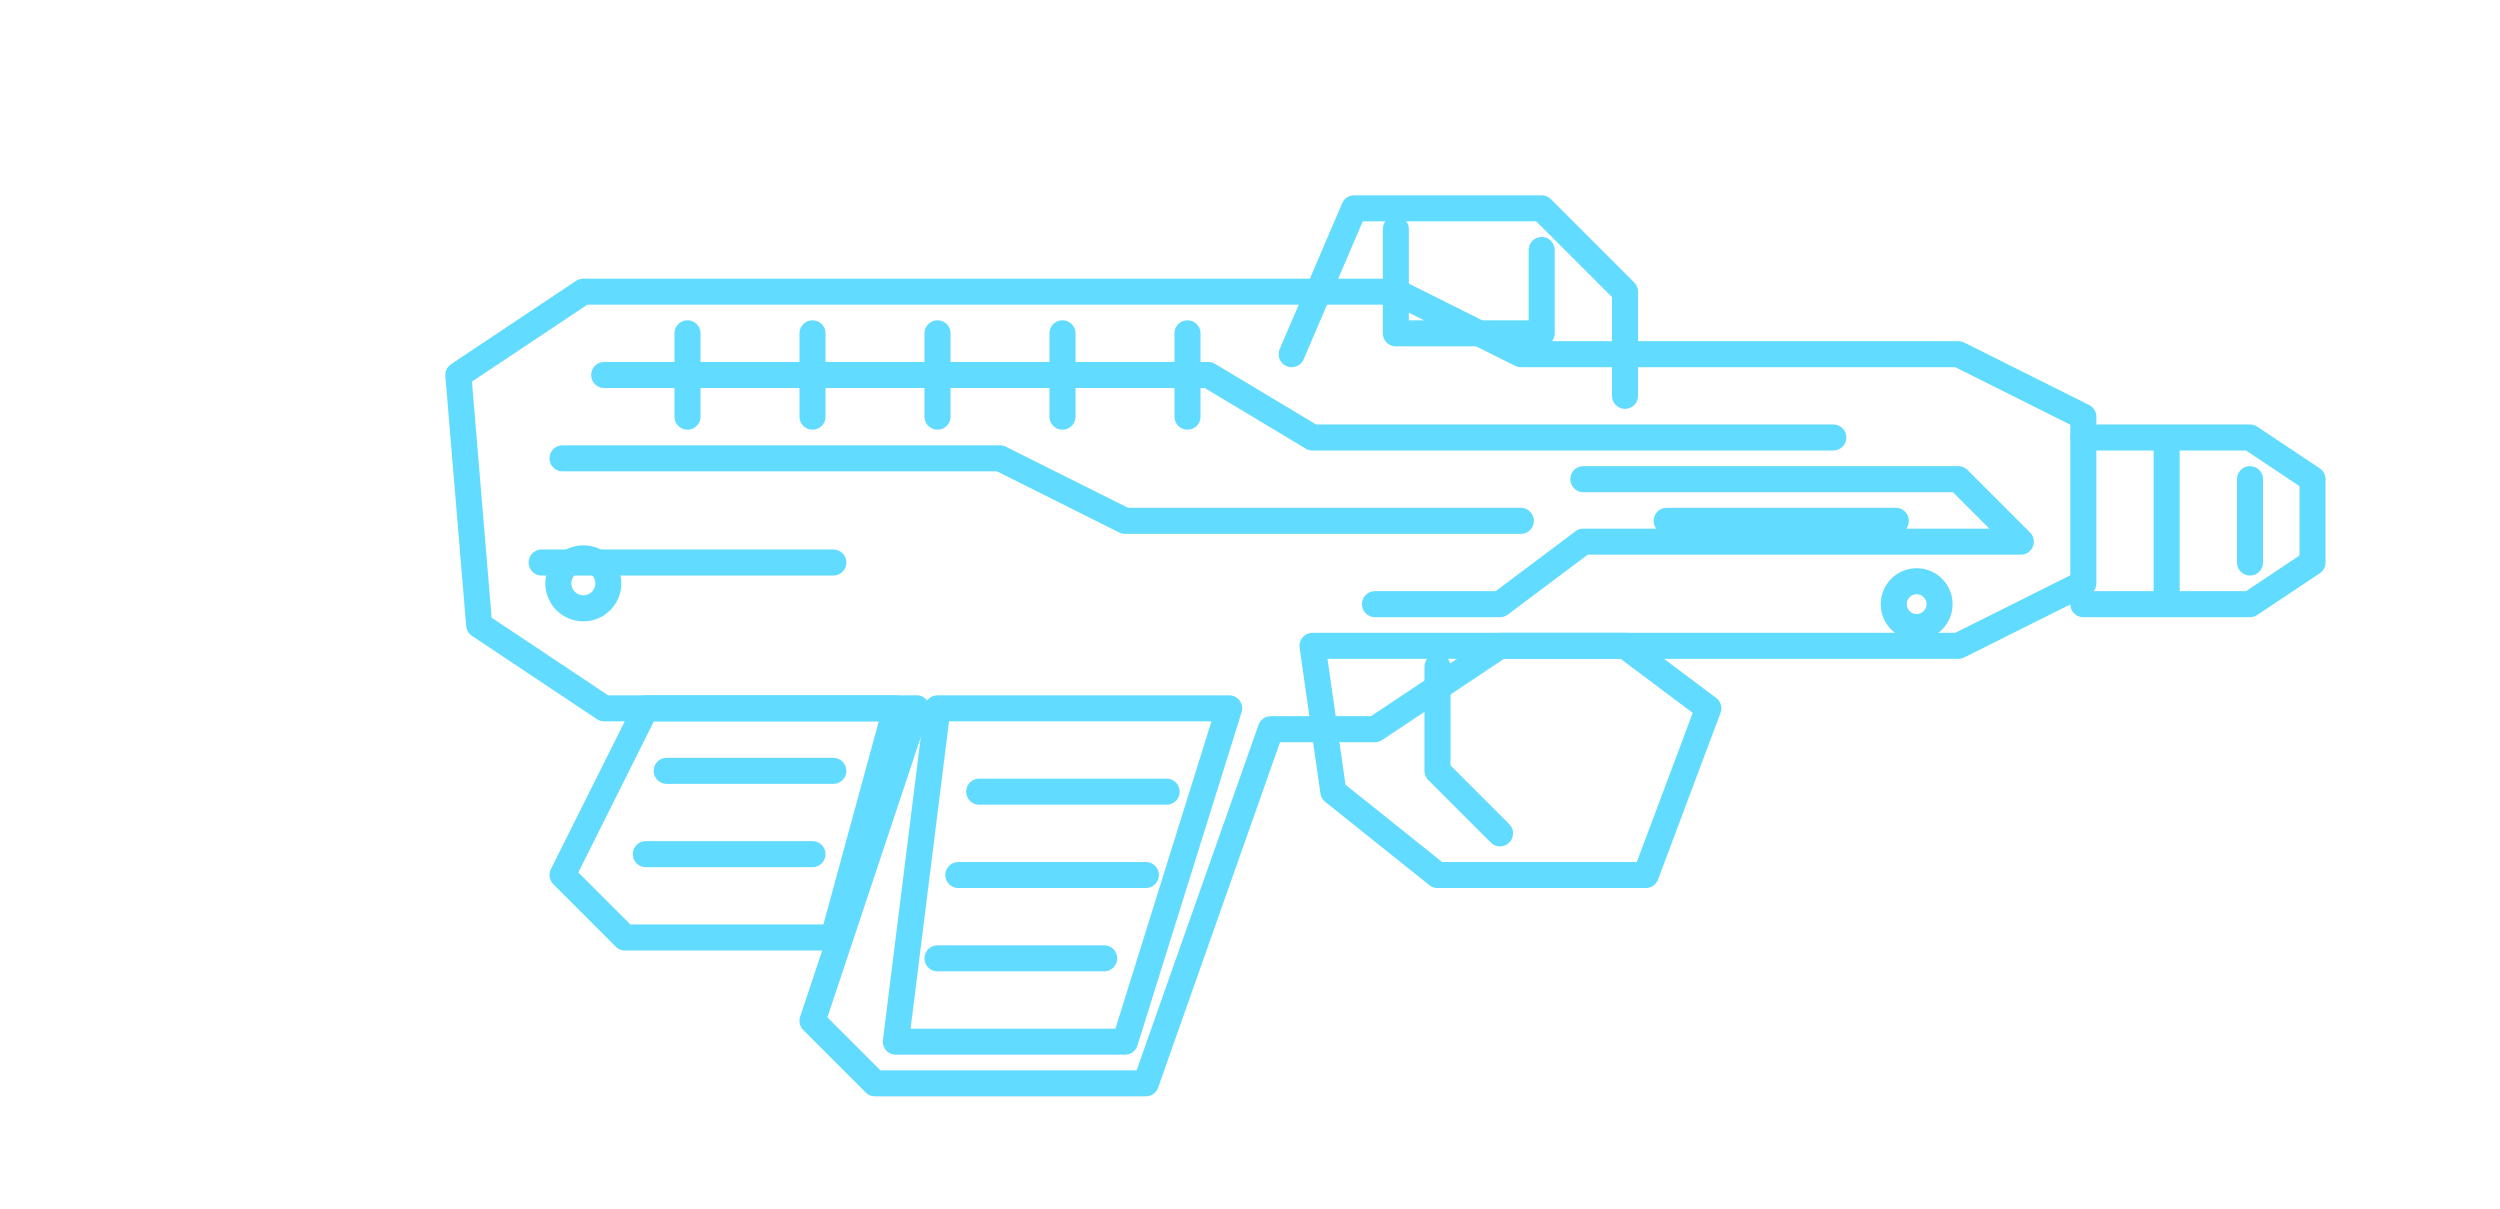
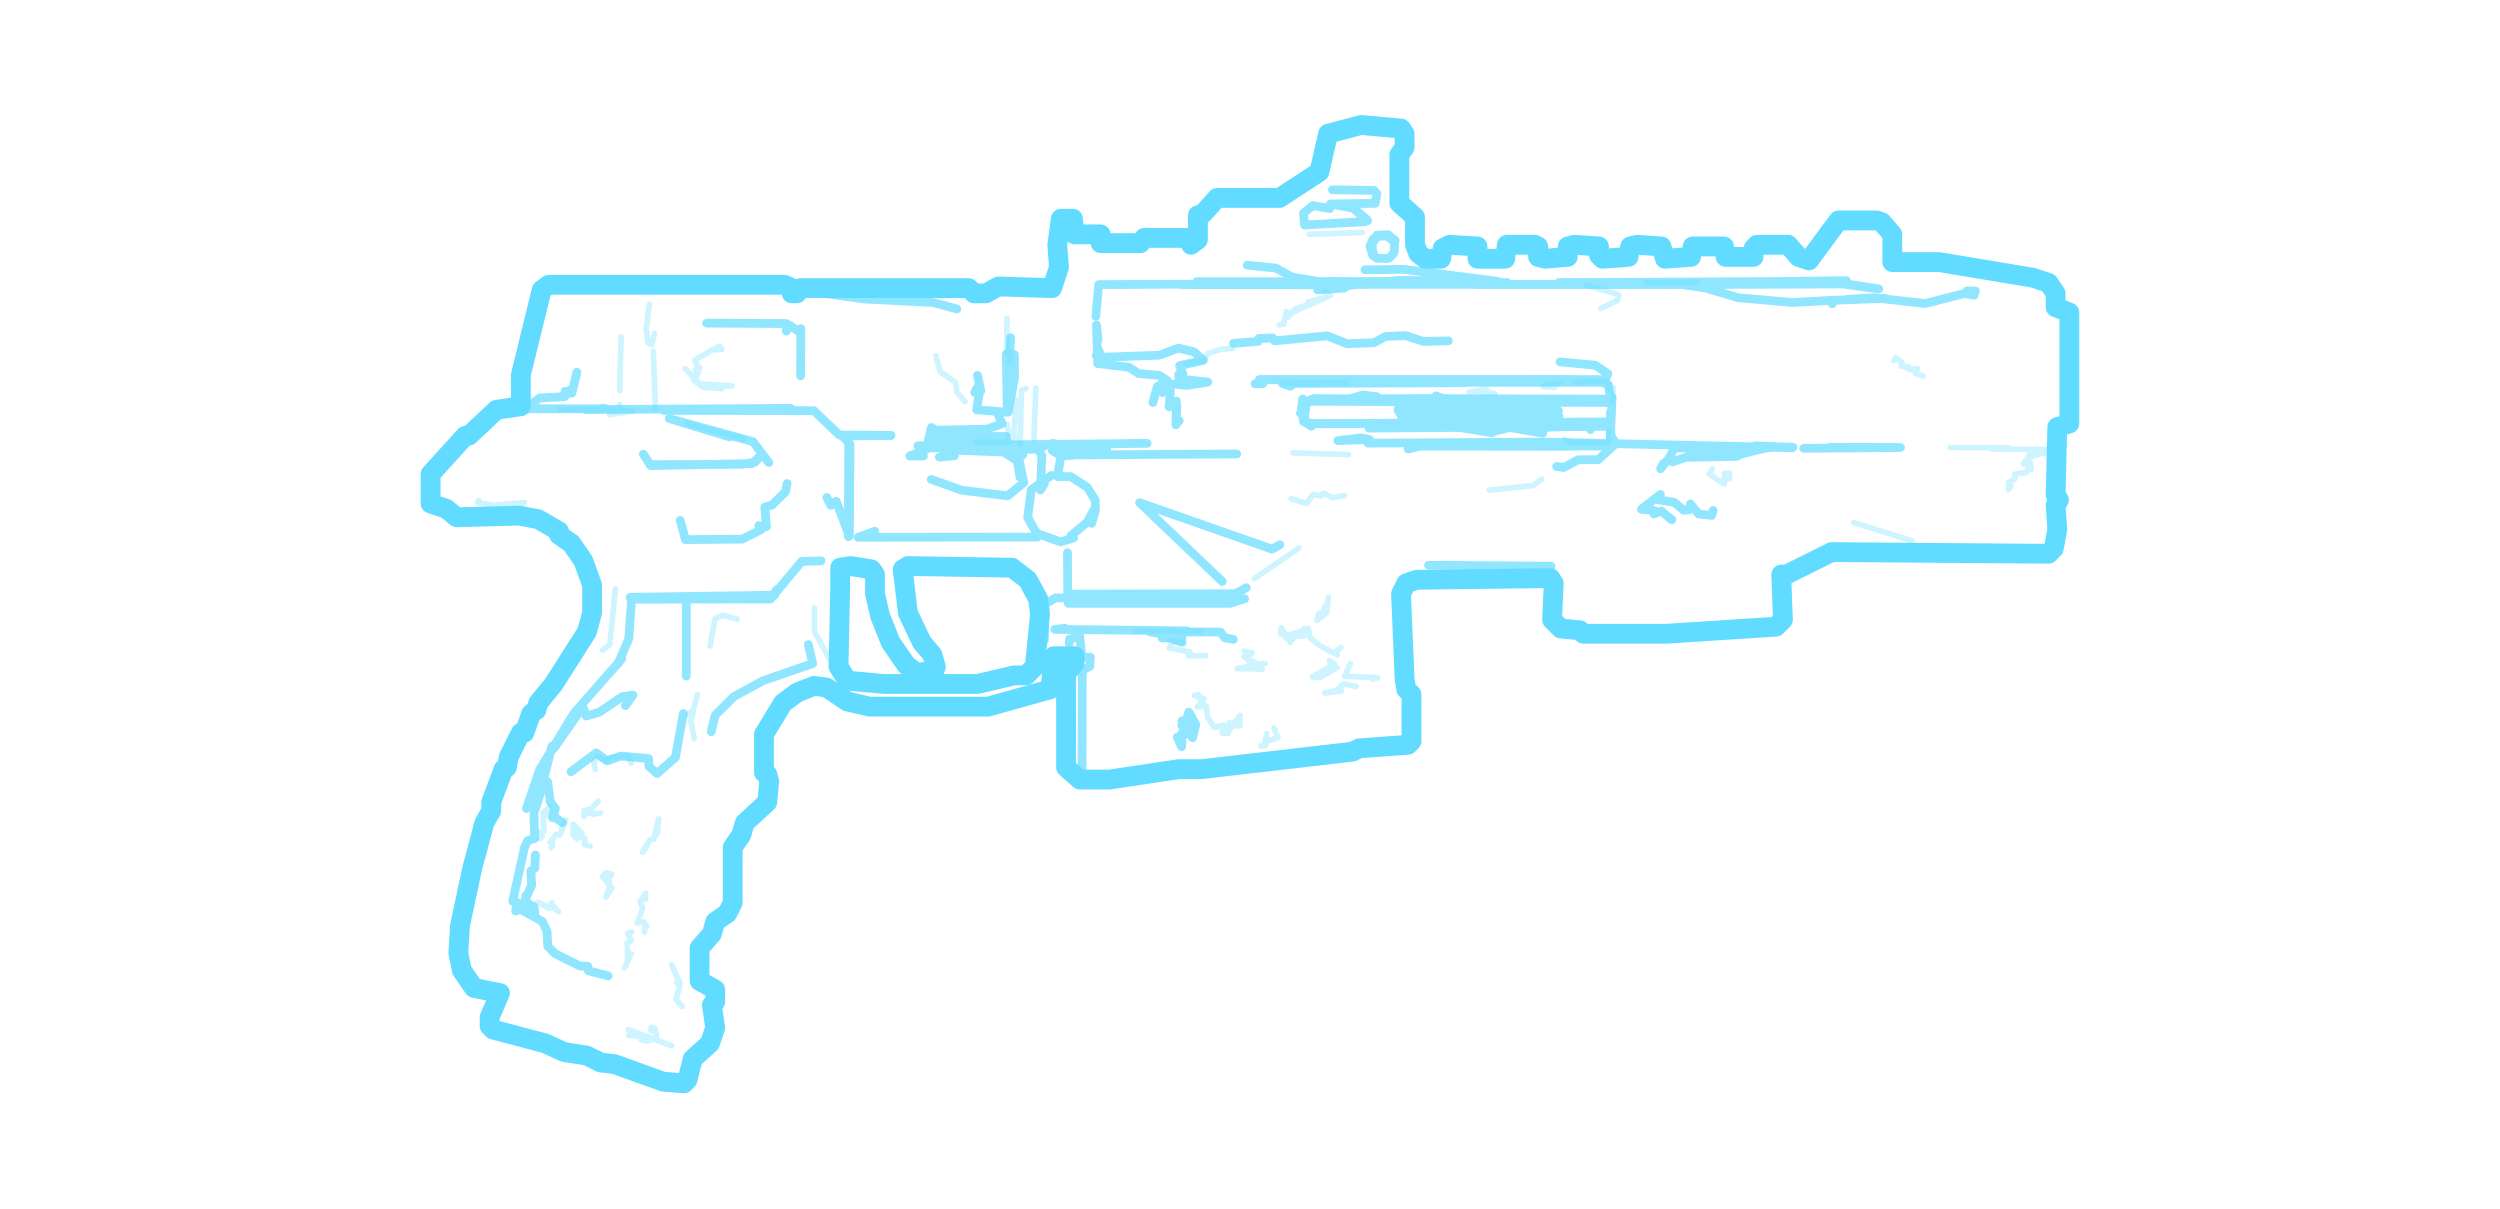
<svg xmlns="http://www.w3.org/2000/svg" width="240" height="116" viewBox="0 0 120 58">
-   <g fill="none" stroke="#61dbff" stroke-width="1.25" stroke-linecap="round" stroke-linejoin="round">
-     <path d="M22 18 L28 14 H67 L73 17 H94 L100 20 V28 L94 31 H72 L66 35 H61 L55 52 H42 L39 49 L44 34 H29 L23 30 Z" />
-     <path d="M100 21 H108 L111 23 V27 L108 29 H100 M104 21 V29 M108 23 V27" />
-     <path d="M63 31 H78 L82 34 L79 42 H69 L64 38 Z M69 32 V37 L72 40" />
-     <path d="M45 34 H59 L54 50 H43 Z M47 38 H56 M46 42 H55 M45 46 H53" />
-     <path d="M29 18 H58 L63 21 H88 M27 22 H48 L54 25 H73 M26 27 H40" />
-     <path d="M62 17 L65 10 H74 L78 14 V19 M67 11 V16 H74 V12" />
-     <path d="M76 23 H94 L97 26 H76 L72 29 H66 M80 25 H91" />
-     <path d="M33 16 V20 M39 16 V20 M45 16 V20 M51 16 V20 M57 16 V20" />
-     <path d="M31 34 H43 L40 45 H30 L27 42 Z M32 37 H40 M31 41 H39" />
-     <circle cx="28" cy="28" r="1.2" />
-     <circle cx="92" cy="29" r="1.1" />
+   <g fill="none" stroke="#61dbff" stroke-linecap="round" stroke-linejoin="round">
+     <g stroke-width="0.27" opacity="0.32">
+       <path d="M61.40 15.60 L61.62 15.55 L61.74 14.96 L61.96 15.11 L62.18 14.81 L62.88 14.60 L62.80 14.49 L63.62 14.28" />
+       <path d="M54.47 30.29 L57.63 30.30" />
+       <path d="M28.92 31.21 L29.27 30.93 L29.54 28.27" />
+       <path d="M64.63 18.37 L61.53 18.40" />
+       <path d="M56.74 30.83 L56.15 30.75 L56.27 30.84 L56.13 31.11 L57.12 31.29 L57.04 31.48 L57.87 31.47" />
+       <path d="M26.87 19.66 L29.44 19.68 L29.74 19.62 L29.74 19.41" />
+       <path d="M31.04 40.64 L30.84 40.91 L31.21 40.29 L31.38 40.29 L31.62 39.31 L31.55 40.02 L31.57 39.89" />
+       <path d="M61.72 15.22 L61.85 15.22 L61.74 14.96 L61.97 15.02 L63.86 14.18 L63.59 13.99" />
+       <path d="M28.32 40.61 L28.05 40.54 L28.08 40.25 L27.66 39.98 L27.94 40.01 L27.52 39.56 L27.50 40.07 L27.71 40.27 L27.66 39.98" />
+       <path d="M30.98 43.17 L30.99 42.88 L30.72 43.27 L30.85 43.62 L30.59 44.30 L30.90 44.25 L31.05 44.46 L30.97 44.35 L30.94 44.75" />
+       <path d="M64.54 23.79 L63.97 23.89 L63.51 23.67 L63.42 23.81 L63.03 23.73 L62.71 24.17 L61.97 23.93" />
+       <path d="M63.68 29.41 L63.60 29.09 L63.49 29.45 L63.68 29.41 L63.30 29.46 L63.21 29.78 L63.68 29.41 L63.76 28.67" />
+       <path d="M77.39 19.29 L77.45 18.61 L77.32 18.76 L77.12 18.28 L75.57 18.36" />
+       <path d="M64.06 31.88 L63.82 31.71 L63.89 31.97 L62.98 32.49 L63.34 32.53 L64.18 32.04" />
+       <path d="M88.97 25.08 L91.78 25.96" />
+       <path d="M60.75 35.79 L60.72 35.61 L60.75 35.79 L60.51 35.81 L60.75 35.79 L60.80 35.22 L60.72 35.61 L61.34 35.41 L61.15 34.94" />
+       <path d="M39.96 31.90 L39.10 30.32 L39.10 29.18" />
+       <path d="M29.26 42.53 L29.09 43.06 L29.37 42.63 L28.92 42.08 L29.08 41.89 L29.37 41.96 L29.22 42.10 L29.27 42.48" />
+       <path d="M98.15 21.65 L98.48 21.68 L97.37 21.90 L97.50 21.95 L97.12 22.27 L97.58 21.61" />
+       <path d="M35.04 18.51 L34.63 18.51 L34.66 18.66 L33.73 18.58 L33.31 18.26 L33.53 17.86 L33.38 17.75 L33.59 17.65" />
+       <path d="M31.25 49.48 L31.43 49.36 L31.26 49.30 L31.25 49.48 L31.44 49.37 L31.52 49.81 L31.03 49.98 L30.77 49.90 L30.84 49.77 L30.18 49.69" />
+       <path d="M98.46 21.57 L95.63 21.56" />
+       <path d="M48.34 15.28 L48.31 17.00 L48.34 16.83 L48.39 17.04 L48.50 16.88 L48.45 17.39" />
+       <path d="M93.61 21.48 L96.42 21.49" />
+       <path d="M49.25 18.64 L49.03 18.73 L48.97 21.30" />
+       <path d="M33.40 18.00 L33.52 17.65 L33.35 17.28 L34.18 16.80 L34.65 16.77 L34.32 16.73 L34.54 16.61" />
+       <path d="M32.97 20.32 L35.68 21.05" />
+       <path d="M62.60 30.18 L62.80 30.15 L62.87 30.59 L63.32 30.97 L64.20 31.44 L64.06 31.31 L64.36 31.08" />
+       <path d="M29.98 46.46 L30.30 45.77 L30.13 46.10 L30.10 45.25 L30.30 45.15 L30.13 44.79 L30.31 44.75" />
+       <path d="M28.96 19.49 L28.84 19.61 L30.35 19.74 L29.26 19.91" />
+       <path d="M59.84 31.61 L60.07 31.89 L60.33 31.85 L59.84 31.61 L60.10 31.34 L59.72 31.25 L59.90 31.45 L59.84 31.61 L59.70 31.51 L59.90 31.45" />
+       <path d="M76.84 14.81 L77.64 14.42 L77.70 14.15 L76.15 13.68" />
+       <path d="M77.20 20.64 L77.21 21.26 L75.36 21.23 L75.10 21.08" />
+       <path d="M33.32 35.46 L33.16 34.62 L33.28 34.14 L33.01 34.30 L33.26 34.10 L33.48 33.35" />
+       <path d="M44.92 17.07 L45.13 17.85 L45.85 18.34 L45.94 18.83 L46.32 19.27" />
+       <path d="M26.03 40.13 L25.92 40.25 L26.03 40.13 L25.90 39.93 L26.11 39.90 L26.07 39.32 L26.24 39.08 L26.09 39.18 L26.06 39.01 L26.37 38.75 L26.29 39.09" />
+       <path d="M58.94 35.20 L59.16 34.83 L59.51 34.84 L59.52 34.34 L59.16 34.83 L59.02 34.67 L58.95 35.15 L59.06 34.99" />
+       <path d="M26.72 43.67 L26.80 43.76 L26.59 43.52 L26.36 43.61 L25.80 43.30 L26.34 43.55 L26.49 43.33 L26.40 43.48 L26.72 43.67" />
+       <path d="M31.36 16.87 L31.46 19.61" />
+       <path d="M82.20 22.51 L82.04 22.75 L82.76 23.24 L82.78 22.72 L83.01 22.71 L83.03 22.98 L82.79 22.94 L82.76 23.24" />
+       <path d="M61.85 30.49 L61.69 30.49 L61.74 30.65 L61.85 30.49 L62.55 30.54 L62.63 30.24 L61.85 30.49 L61.94 30.83" />
+       <path d="M57.47 33.93 L57.91 33.91 L57.71 33.78 L57.49 33.92 L57.80 33.54 L57.32 33.39 L57.53 33.34 L57.62 33.64 L57.80 33.54" />
+       <path d="M30.30 36.63 L30.15 36.29 L29.32 36.34 L29.13 36.55 L28.67 36.33 L28.50 36.59 L28.57 36.94" />
+       <path d="M64.73 21.82 L62.07 21.74" />
+       <path d="M28.84 39.03 L28.44 39.08 L28.37 38.84 L28.03 39.19 L28.03 38.91 L28.37 38.84 L28.71 38.45 L28.47 38.73" />
+       <path d="M71.48 23.53 L73.61 23.30 L74.00 22.99" />
+       <path d="M22.98 24.02 L22.91 24.13 L23.72 24.25 L25.17 24.12 L25.00 24.24" />
+       <path d="M31.42 16.01 L31.28 16.55 L31.10 16.45 L31.02 15.81 L31.17 14.61" />
+       <path d="M74.22 18.47 L74.87 18.40 L74.06 18.56 L74.63 18.59 L74.06 18.56" />
+       <path d="M48.78 19.20 L48.65 21.08 L48.86 21.05 L48.67 21.13 L48.90 20.94" />
+       <path d="M62.35 26.30 L60.20 27.78" />
+       <path d="M70.52 18.83 L71.32 18.68 L71.45 18.78 L70.79 18.78 L71.76 18.89" />
+       <path d="M29.81 16.17 L29.75 18.76" />
+       <path d="M60.59 32.12 L59.39 32.09 L60.73 31.84" />
+       <path d="M32.89 17.70 L33.59 18.43 L35.15 18.52" />
+       <path d="M79.04 13.56 L81.46 13.56 L81.31 13.56" />
+       <path d="M57.91 33.91 L57.97 34.44 L58.28 34.92 L58.76 34.80 L58.66 35.18 L58.95 35.21 L58.68 35.10" />
+       <path d="M62.83 11.25 L65.39 11.16" />
+       <path d="M64.82 31.85 L64.54 32.46 L66.13 32.53 L65.88 32.60" />
+       <path d="M96.52 23.33 L96.41 23.50 L96.41 23.16 L96.73 22.97 L96.71 22.76 L97.26 22.68 L97.45 22.21 L97.50 22.53" />
+       <path d="M32.75 48.32 L32.44 47.96 L32.63 47.37 L32.47 47.16 L32.64 47.18 L32.23 46.30" />
+       <path d="M32.24 50.20 L30.16 49.42 L30.39 49.59" />
+       <path d="M48.35 20.36 L48.45 21.22 L46.81 21.22" />
+       <path d="M64.39 33.16 L63.58 33.27 L64.17 33.13 L64.49 32.82 L65.09 32.96" />
+       <path d="M26.52 40.55 L26.45 40.69 L26.53 40.47 L26.40 40.45 L26.69 40.05 L26.88 40.08 L27.16 39.36 L26.95 39.80" />
+       <path d="M49.72 18.62 L49.63 21.08" />
+       <path d="M62.60 30.34 L62.61 30.52 L62.16 30.51 L61.94 30.83 L61.85 30.49 L61.47 30.42 L61.50 30.13 L61.69 30.49" />
+       <path d="M34.08 31.01 L34.32 29.70 L34.68 29.53 L35.38 29.72" />
+       <path d="M59.18 16.72 L58.56 16.77 L57.97 16.98 L57.76 17.30 L56.97 17.46" />
+       <path d="M92.31 18.05 L91.93 17.91 L92.04 17.69 L91.67 17.75 L91.51 17.65 L91.64 17.61 L91.25 17.57 L91.29 17.40 L91.00 17.17 L90.91 17.30" />
+     </g>
+     <g stroke-width="0.42" opacity="0.7">
+       <path d="M90.47 14.32 L87.84 14.42 L87.95 14.58 L87.84 14.42 L86.05 14.52 L83.43 14.29 L81.55 13.73 L80.67 13.65 L64.72 13.65 L64.52 13.83 L63.24 13.91" />
+       <path d="M65.73 21.10 L64.22 21.15 L65.33 21.02 L65.73 21.10 L65.67 21.27 L74.21 21.22 L86.02 21.49" />
+       <path d="M29.67 31.85 L30.18 30.67 L30.32 28.76 L32.94 28.75 L32.94 32.45 L32.94 28.75 L36.99 28.74 L38.48 26.95 L39.41 26.92" />
+       <path d="M74.88 17.37 L76.57 17.53 L77.18 17.94 L77.04 18.22 L60.45 18.22 L60.62 18.41 L60.24 18.42" />
+       <path d="M61.61 18.35 L76.89 18.35 L77.20 18.47 L77.32 19.20 L77.38 19.07 L77.29 21.26" />
+       <path d="M65.52 12.95 L67.41 12.93 L71.86 13.50 L67.14 13.46 L64.52 13.72 L62.02 13.30 L61.25 12.87 L59.87 12.73" />
+       <path d="M86.76 13.52 L74.83 13.56 L80.46 13.64" />
+       <path d="M77.58 21.31 L77.34 20.94 L77.27 20.25 L62.97 20.34 L62.95 20.46 L62.58 20.23" />
+       <path d="M56.49 19.53 L56.45 20.32 L56.60 20.19 L56.44 20.39 L56.47 19.26 L56.12 19.53 L56.18 18.76 L55.98 18.61 L55.80 18.84 L55.90 18.40 L57.00 18.50 L57.98 18.34 L56.59 18.19 L56.58 17.97 L56.78 17.93 L56.62 17.55 L57.76 17.30 L57.32 16.89 L56.56 16.71 L55.65 17.05 L52.84 17.15 L52.74 16.81 L52.62 17.06" />
+       <path d="M74.83 19.97 L67.32 20.07 L67.12 19.70 L74.80 19.71" />
+       <path d="M75.28 18.22 L60.50 18.23" />
+       <path d="M77.27 19.32 L62.73 19.26" />
+       <path d="M74.74 19.65 L67.11 19.63 L73.95 19.71" />
+       <path d="M80.73 13.66 L88.67 13.63 L90.18 13.87 L88.52 13.64 L88.63 13.47 L86.39 13.50" />
+       <path d="M64.75 13.61 L52.74 13.66 L52.60 15.18" />
+       <path d="M74.72 22.39 L75.06 22.44 L75.75 22.07 L76.72 22.06 L77.43 21.41 L68.17 21.41 L67.62 21.54" />
+       <path d="M50.46 22.82 L49.50 23.51 L49.33 24.84 L49.76 25.60 L50.91 26.01 L51.53 25.82 L51.40 25.72 L52.19 25.06 L52.50 24.49 L52.40 25.12 L52.58 24.49 L52.57 24.01 L52.19 23.39 L51.40 22.88 L50.76 22.87 L50.93 21.87 L51.51 21.85" />
+       <path d="M55.06 21.28 L44.06 21.40 L45.78 21.49" />
+       <path d="M58.67 27.91 L54.70 24.13 L61.06 26.36 L61.43 26.15" />
+       <path d="M74.84 20.32 L62.99 20.34 L62.59 20.20" />
+       <path d="M77.30 19.80 L77.28 20.46 L65.72 20.55" />
+       <path d="M73.54 27.17 L74.45 27.18 L68.57 27.13 L73.54 27.17" />
+       <path d="M31.19 22.30 L35.58 22.29 L36.24 22.18 L36.53 21.86 L36.11 22.25 L31.24 22.35 L30.88 21.80" />
+       <path d="M53.12 21.58 L50.51 21.63 L50.87 21.84 L59.36 21.79" />
+       <path d="M31.86 19.70 L39.06 19.71 L40.29 20.88 L42.76 20.90" />
+       <path d="M29.19 46.84 L28.25 46.60 L28.21 46.38 L27.84 46.37 L26.65 45.78 L26.29 45.41 L26.26 44.71 L26.03 44.23 L24.99 43.65 L25.08 43.42 L24.79 43.50 L24.75 43.73 L25.00 43.61 L25.30 43.80 L25.52 43.65 L25.68 43.83 L25.63 43.53 L25.27 43.33 L25.24 42.99 L25.23 43.14 L25.52 42.48 L25.48 41.81 L25.67 41.67 L25.70 41.04" />
+       <path d="M59.35 28.66 L50.67 28.70 L50.16 28.99 L50.13 30.73" />
+       <path d="M81.72 13.80 L80.72 13.65 L70.89 13.65" />
+       <path d="M69.52 16.36 L68.33 16.39 L67.47 16.11 L66.51 16.15 L65.95 16.45 L64.66 16.50 L63.71 16.12 L61.18 16.36 L61.08 16.22 L60.42 16.25 L60.38 16.39 L59.21 16.48" />
+       <path d="M59.82 28.21 L59.31 28.50 L51.25 28.52 L51.24 26.53" />
+       <path d="M80.14 21.95 L80.37 21.50 L84.70 21.51 L83.25 21.88 L81.00 21.92 L80.28 22.17 L80.15 21.95 L79.71 22.50 L79.85 22.24" />
+       <path d="M28.11 19.66 L37.96 19.60" />
+       <path d="M67.25 13.53 L57.45 13.52" />
+       <path d="M49.69 25.48 L49.80 25.78 L41.19 25.79 L41.99 25.50" />
+       <path d="M67.59 19.16 L77.29 19.17" />
+       <path d="M25.09 43.41 L24.61 43.26 L25.18 40.66 L25.33 40.35 L25.66 40.25 L25.63 39.02 L26.12 37.53 L26.29 37.53 L26.41 38.48 L26.66 38.81 L26.52 39.25 L26.59 38.95 L26.63 39.23 L26.99 39.48" />
+       <path d="M49.66 21.44 L49.12 21.62 L46.02 21.60 L45.09 21.94 L45.81 21.88 L45.75 21.69 L45.90 21.61 L48.18 21.70 L48.84 22.13 L48.96 22.91" />
+       <path d="M49.94 23.52 L50.13 23.22 L49.96 23.08 L50.01 21.87 L49.83 21.56 L49.01 21.57 L49.09 21.83 L48.90 21.99 L49.14 23.17 L48.36 23.80 L46.16 23.53 L44.70 23.01" />
+       <path d="M62.42 19.83 L62.72 19.28 L62.58 20.24 L62.46 19.59 L62.94 19.17 L69.44 19.14" />
+       <path d="M70.27 18.37 L61.56 18.41 L61.95 18.54" />
+       <path d="M76.34 20.62 L76.43 20.46 L69.76 20.47 L71.62 20.77" />
+       <path d="M63.61 13.51 L72.34 13.56" />
+       <path d="M47.28 20.60 L44.90 20.65 L44.71 20.52 L44.54 21.23 L48.30 21.11 L48.30 20.95 L46.83 20.95" />
+       <path d="M25.27 38.81 L25.90 36.95 L27.54 34.25 L29.84 31.63" />
+       <path d="M59.74 28.74 L59.05 28.96 L51.28 28.96" />
+       <path d="M35.02 20.97 L32.12 20.09 L36.14 21.20 L36.90 22.20" />
+       <path d="M29.12 19.62 L24.92 19.62 L25.23 19.61 L25.91 19.10 L27.11 19.04 L27.12 18.78 L27.26 18.91 L27.36 18.72 L27.45 18.87 L27.69 17.87" />
+       <path d="M32.80 34.25 L32.42 36.36 L31.54 37.13 L31.15 36.79 L31.13 36.41 L29.80 36.29 L29.14 36.52 L28.62 36.14 L27.41 37.04" />
+       <path d="M68.93 19.01 L69.25 19.14 L77.29 19.16" />
+       <path d="M62.49 19.54 L62.53 19.15 L62.54 19.36 L63.08 19.13 L64.78 19.15 L65.41 18.96 L66.09 19.04 L65.93 19.15 L69.25 19.14 L68.93 19.01" />
+       <path d="M26.03 37.68 L26.49 35.82 L26.58 35.93 L27.98 33.93 L28.14 34.37 L28.76 34.19 L29.87 33.44 L30.38 33.37 L30.02 33.87" />
+       <path d="M86.58 21.52 L91.22 21.48 L87.86 21.47" />
+       <path d="M64.70 13.67 L56.78 13.66" />
+       <path d="M37.78 23.21 L37.70 23.61 L37.06 24.24 L36.71 24.34 L36.79 25.28 L36.42 25.23 L36.54 25.42 L35.62 25.88 L32.90 25.90 L32.65 24.98" />
+       <path d="M67.59 21.55 L68.18 21.40 L75.45 21.41" />
+       <path d="M48.51 16.21 L48.35 19.70 L48.30 17.00 L48.46 18.62" />
+       <path d="M48.30 21.11 L44.83 21.09 L44.94 20.90 L45.95 20.95 L45.90 20.78 L47.20 20.66 L48.10 20.34 L47.86 19.76" />
+       <path d="M51.32 30.88 L51.34 30.67 L51.83 30.54 L51.93 31.53 L52.34 31.55 L52.31 31.99 L51.95 32.17 L51.94 36.91" />
+       <path d="M44.32 21.89 L43.67 21.89 L44.60 21.50 L50.01 21.45 L50.55 21.28" />
+       <path d="M74.74 19.65 L67.22 19.62" />
+       <path d="M33.92 15.51 L37.76 15.53 L37.74 15.89 L37.94 15.63 L38.33 15.91 L38.44 15.77 L38.43 18.04" />
+       <path d="M55.34 19.32 L55.55 18.56 L56.02 18.26 L55.65 18.02 L54.66 17.93 L54.19 17.63 L52.69 17.45 L52.63 15.60 L52.71 16.32" />
+       <path d="M66.56 12.41 L66.09 12.40 L65.91 12.21 L65.85 11.70 L66.08 11.37 L66.57 11.30 L66.94 11.63 L66.92 12.13 L66.67 12.40 L66.12 12.40 L65.89 12.26 L65.76 11.81 L65.92 11.46 L66.39 11.27 L66.97 11.55 L66.64 11.27 L66.10 11.29" />
+       <path d="M40.72 25.76 L40.74 21.23 L40.42 20.93 L42.76 20.90" />
+       <path d="M30.28 28.74 L36.97 28.75 L37.30 28.29" />
+       <path d="M74.88 20.49 L72.47 20.52 L71.75 20.69 L72.47 20.52 L74.05 20.79 L73.32 20.61 L74.26 20.53" />
+       <path d="M34.14 35.12 L34.33 34.33 L35.22 33.44 L36.61 32.68 L39.01 31.85 L38.80 30.94" />
+       <path d="M81.08 21.95 L83.39 21.90 L83.35 21.74 L85.12 21.45 L86.06 21.47 L84.24 21.40" />
+       <path d="M63.96 9.11 L65.95 9.14 L66.09 9.30 L66.01 9.76 L63.86 9.79 L64.95 9.99 L65.65 10.59 L65.49 10.64" />
+       <path d="M39.69 23.88 L39.88 24.26 L40.14 24.06 L40.77 25.73 L40.80 21.32" />
+       <path d="M88.69 14.37 L89.96 14.29 L92.40 14.57 L94.29 14.09 L94.76 14.17 L94.41 13.97 L94.82 13.97" />
+       <path d="M45.93 14.83 L44.78 14.52 L41.48 14.35 L39.06 14.01" />
+       <path d="M37.18 28.57 L30.25 28.67" />
+       <path d="M56.96 30.28 L50.63 30.21 L51.13 30.16" />
+       <path d="M56.73 35.20 L56.72 35.84 L56.51 35.38 L56.65 35.44 L56.73 35.20 L57.18 35.26 L57.11 34.88 L57.38 34.74 L57.21 35.15 L57.15 34.83 L56.73 34.84 L57.14 34.67 L56.73 34.60 L56.94 34.59 L57.06 34.18 L57.40 34.78 L57.24 35.41" />
+       <path d="M82.23 24.50 L82.16 24.74 L81.53 24.67 L81.14 24.19 L81.08 24.47 L80.82 24.49 L80.36 24.11 L79.60 23.99 L79.70 23.73 L78.79 24.44 L79.42 24.51 L79.39 24.67 L79.74 24.53 L80.25 24.95" />
+       <path d="M59.20 30.69 L58.79 30.61 L58.58 30.34 L55.19 30.33 L55.78 30.43 L55.78 30.62 L56.74 30.62 L56.35 30.70 L56.74 30.83" />
+       <path d="M48.69 17.02 L48.70 18.13 L48.39 19.79 L46.88 19.67 L47.01 18.82 L46.79 18.84 L46.89 18.64 L47.08 18.77 L46.92 18.02" />
+       <path d="M63.01 9.87 L63.83 10.01 L63.01 9.87 L62.57 10.23 L62.62 10.80 L65.49 10.64 L65.53 10.48 L64.95 9.99" />
+       <path d="M86.52 13.51 L80.01 13.56" />
+     </g>
+     <g stroke-width="0.95" opacity="1.0">
+       <path d="M65.33 6.00 L67.25 6.17 L67.42 6.42 L67.42 7.08 L67.17 7.42 L67.17 9.75 L67.92 10.42 L67.92 11.75 L68.08 12.17 L68.42 12.42 L69.17 12.42 L69.25 11.92 L69.58 11.75 L70.92 11.83 L70.92 12.42 L72.25 12.42 L72.33 11.75 L73.67 11.75 L73.83 11.83 L73.83 12.33 L74.17 12.42 L75.25 12.33 L75.25 11.83 L75.58 11.75 L76.75 11.83 L76.75 12.25 L76.92 12.42 L78.17 12.33 L78.25 11.83 L78.58 11.75 L79.75 11.83 L79.92 12.42 L81.17 12.33 L81.25 11.83 L82.75 11.83 L82.83 12.33 L84.17 12.33 L84.17 11.92 L84.33 11.75 L85.83 11.75 L86.33 12.33 L86.83 12.50 L88.25 10.58 L90.08 10.58 L90.33 10.67 L90.83 11.25 L90.83 12.58 L93.08 12.58 L97.58 13.33 L98.33 13.58 L98.67 14.08 L98.67 14.75 L99.33 15.00 L99.33 20.33 L98.75 20.50 L98.67 23.75 L98.83 24.00 L98.67 24.25 L98.75 25.42 L98.58 26.33 L98.33 26.58 L87.92 26.50 L85.75 27.58 L85.50 27.58 L85.58 29.75 L85.25 30.08 L80.00 30.42 L76.00 30.42 L75.83 30.25 L74.92 30.17 L74.50 29.75 L74.58 28.00 L74.42 27.75 L68.00 27.83 L67.50 28.00 L67.25 28.50 L67.42 32.58 L67.50 33.08 L67.75 33.33 L67.75 35.58 L67.58 35.75 L65.25 35.92 L64.92 36.08 L57.67 36.92 L56.58 36.92 L53.25 37.42 L51.83 37.42 L51.17 36.83 L51.17 32.33 L51.58 31.83 L51.58 31.50 L50.58 31.50 L50.42 33.08 L47.42 33.92 L41.75 33.92 L40.67 33.67 L39.67 33.00 L39.08 32.92 L38.25 33.25 L37.58 33.75 L36.67 35.25 L36.67 37.08 L36.83 37.17 L36.92 37.50 L36.83 38.50 L35.75 39.50 L35.58 40.08 L35.17 40.67 L35.17 43.33 L34.92 43.83 L34.33 44.25 L34.17 44.83 L33.58 45.50 L33.58 47.08 L34.33 47.50 L34.33 48.08 L34.17 48.25 L34.33 49.33 L34.08 50.08 L33.25 50.83 L33.00 51.83 L32.83 52.00 L31.83 51.92 L29.50 51.08 L28.83 51.00 L28.17 50.67 L27.08 50.50 L26.17 50.08 L23.67 49.42 L23.50 49.25 L23.50 48.83 L24.00 47.67 L22.75 47.42 L22.17 46.58 L22.00 45.75 L22.08 44.42 L22.67 41.67 L23.25 39.50 L23.58 38.92 L23.58 38.50 L24.17 36.92 L24.33 36.83 L24.42 36.33 L25.00 35.17 L25.17 35.17 L25.50 34.25 L25.75 34.08 L25.83 33.75 L26.58 32.83 L28.17 30.33 L28.42 29.42 L28.42 28.08 L28.00 26.92 L27.42 26.08 L26.83 25.67 L26.83 25.50 L25.83 24.92 L24.92 24.75 L21.92 24.83 L21.42 24.42 L20.67 24.17 L20.67 22.75 L22.33 20.92 L22.50 20.92 L23.83 19.67 L25.00 19.50 L25.00 18.00 L26.00 13.92 L26.33 13.67 L37.67 13.67 L38.00 13.83 L38.00 14.08 L38.25 14.08 L38.42 13.83 L46.50 13.83 L46.75 14.08 L47.33 14.08 L47.92 13.75 L50.50 13.83 L50.83 12.83 L50.75 11.75 L50.92 10.50 L51.50 10.50 L51.58 11.25 L52.83 11.25 L52.83 11.67 L54.75 11.67 L54.92 11.42 L57.00 11.42 L57.17 11.75 L57.50 11.50 L57.50 10.33 L57.75 10.25 L58.42 9.50 L61.42 9.50 L63.33 8.25 L63.75 6.42 Z" />
+       <path d="M40.33 28.17 L40.25 32.00 L40.67 32.67 L42.42 32.83 L46.92 32.83 L48.67 32.42 L49.25 32.42 L49.67 32.00 L49.92 29.50 L49.83 28.75 L49.33 27.83 L48.58 27.25 L43.58 27.17 L43.33 27.33 L43.58 29.42 L44.25 30.83 L44.75 31.42 L44.92 32.00 L44.83 32.25 L44.33 32.25 L44.17 32.42 L43.50 31.92 L42.75 30.83 L42.25 29.58 L42.00 28.50 L42.00 27.58 L41.83 27.33 L40.83 27.17 L40.33 27.25 Z" />
+     </g>
  </g>
</svg>
